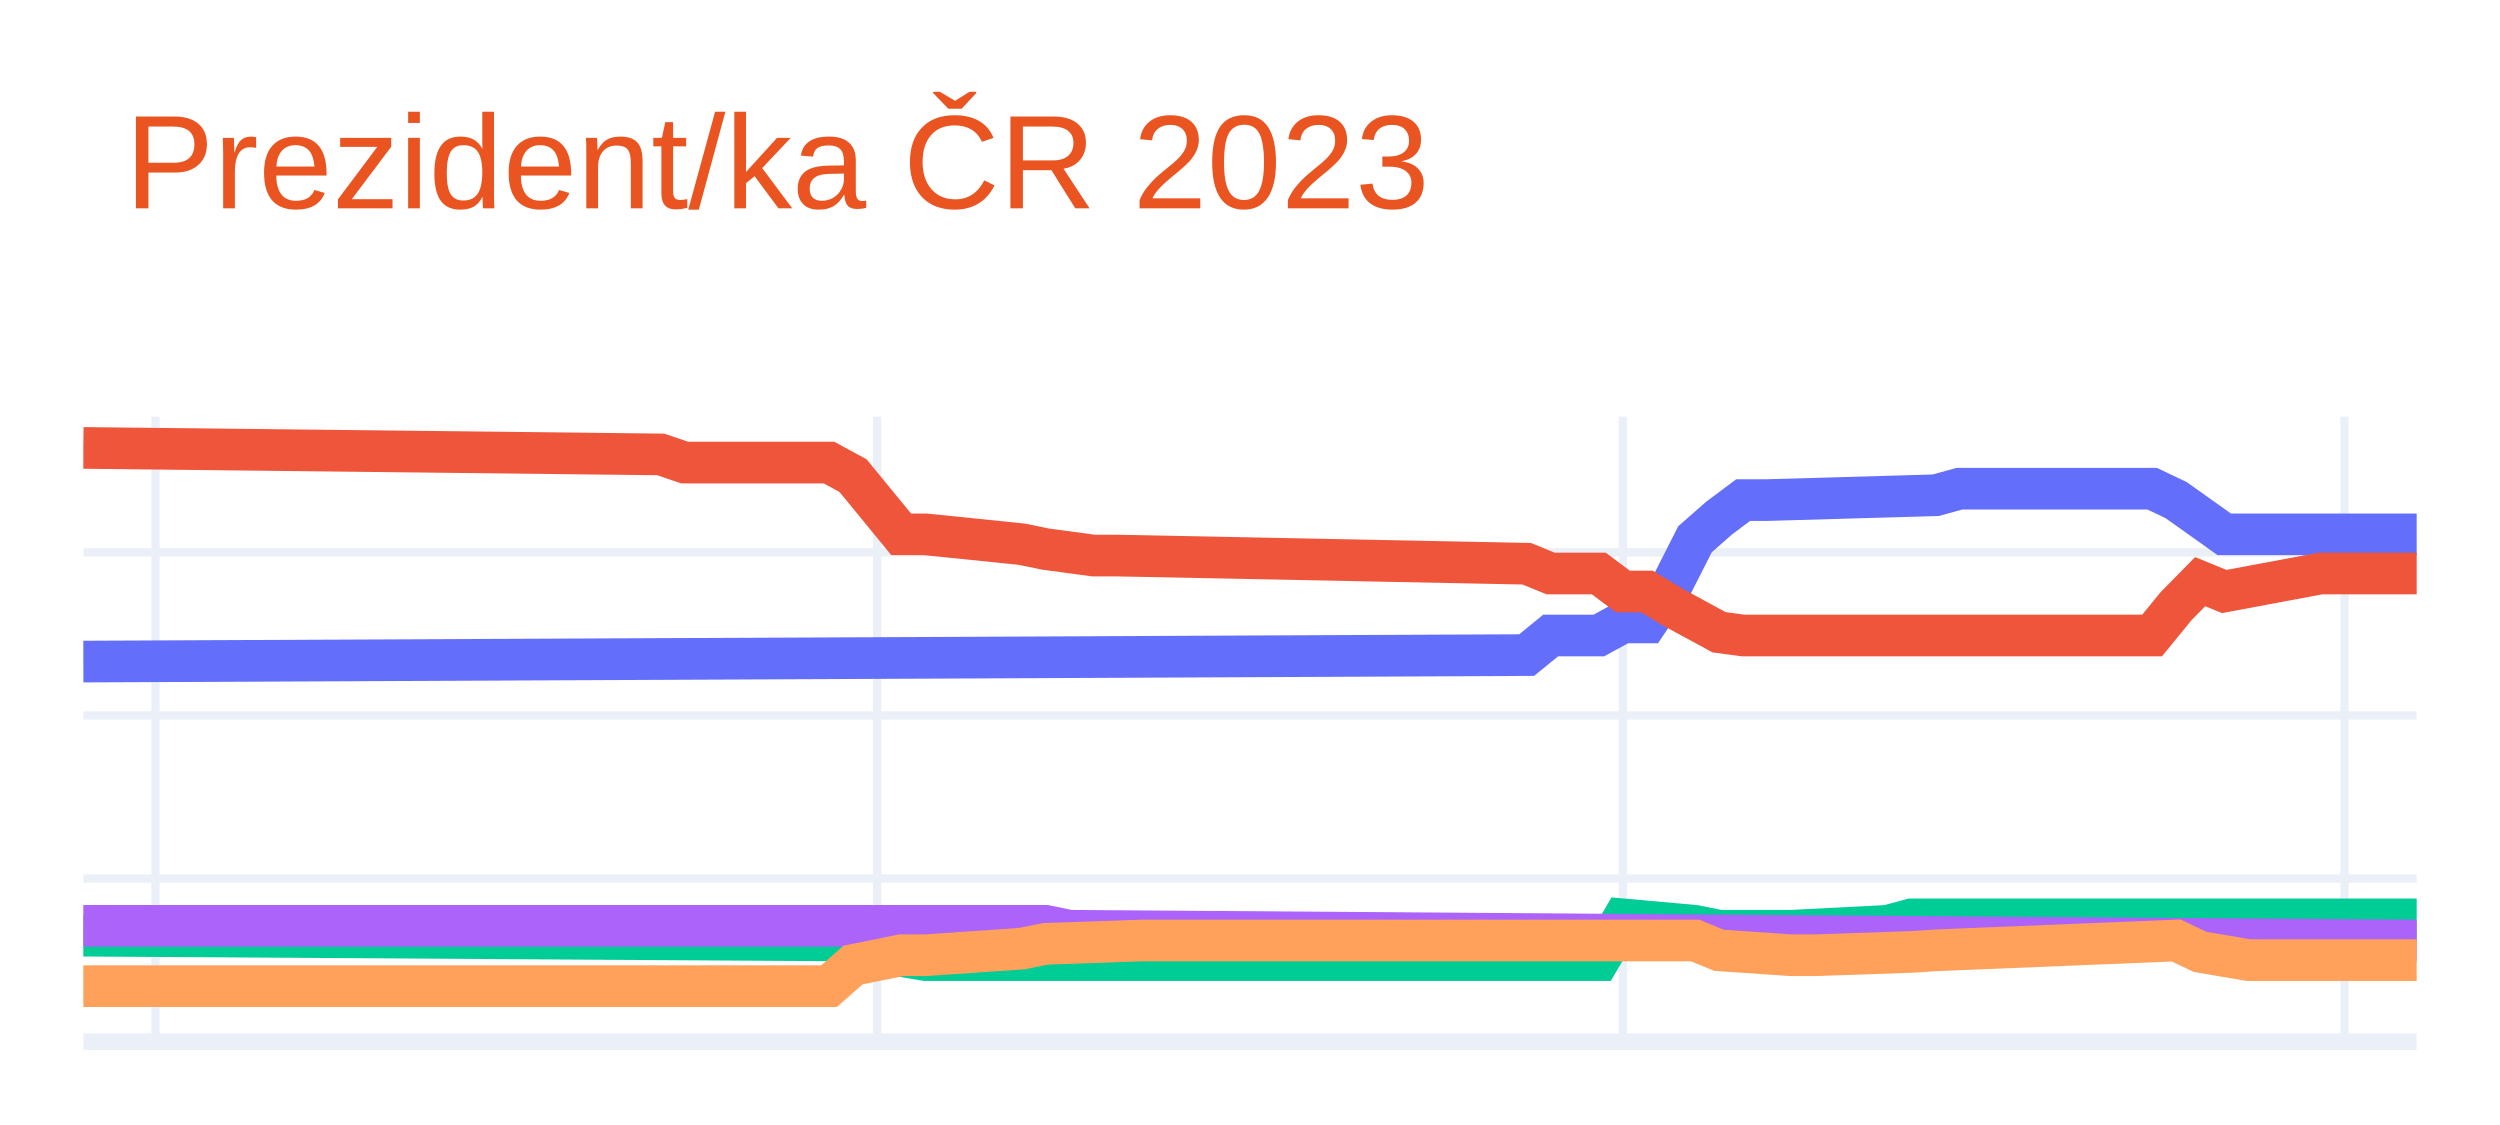
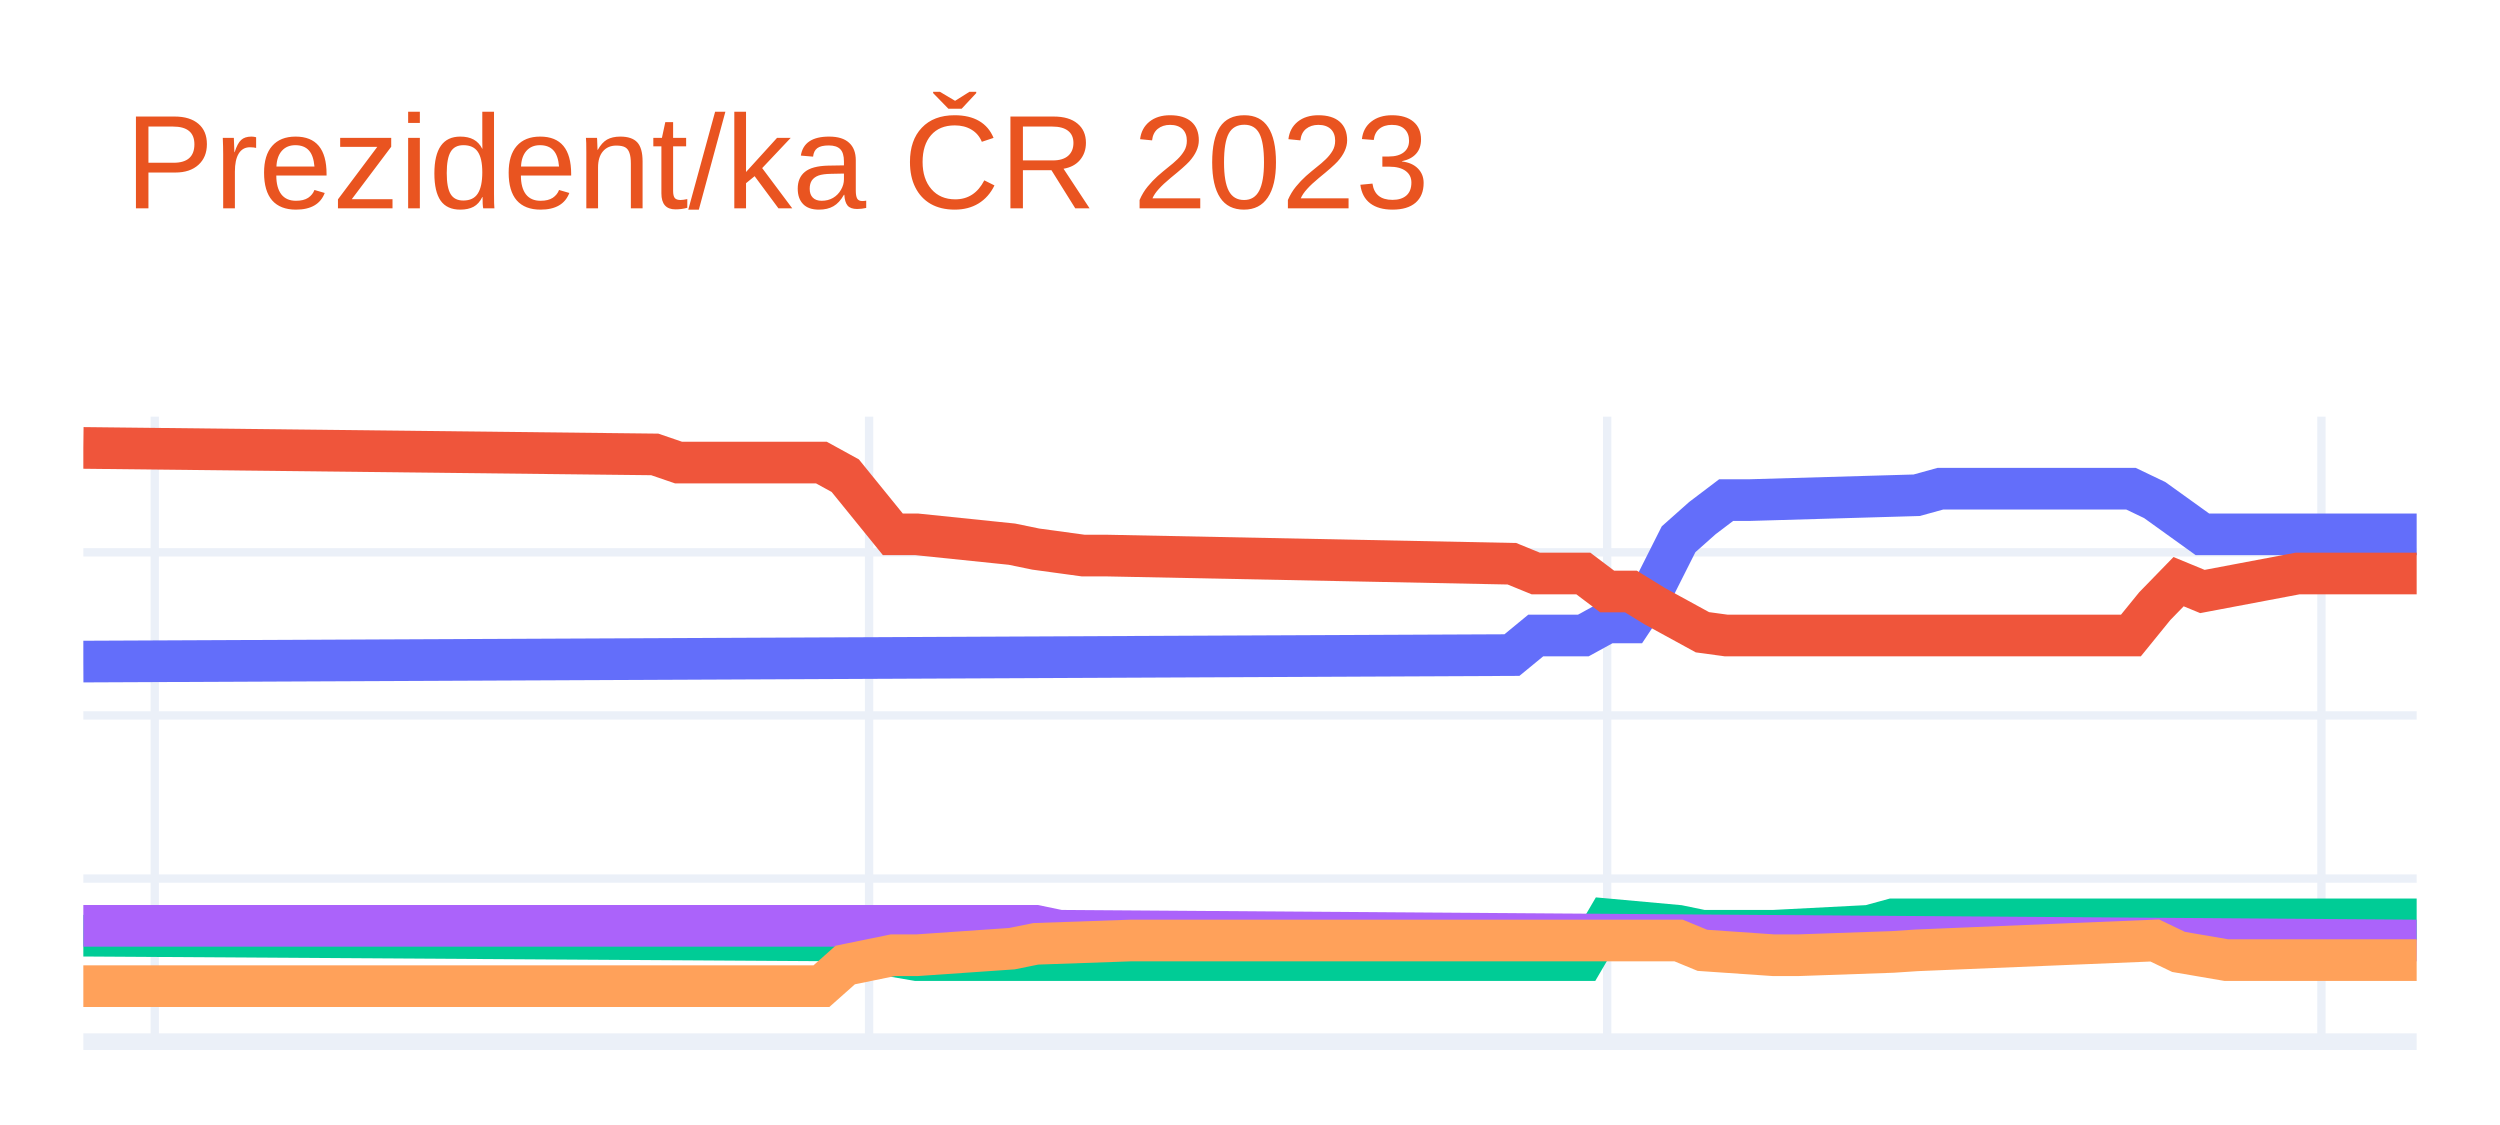
<svg xmlns="http://www.w3.org/2000/svg" class="main-svg" width="300" height="135" style="" viewBox="0 0 300 135">
  <rect x="0" y="0" width="300" height="135" style="fill: rgb(255, 255, 255); fill-opacity: 1;" />
-   <defs id="defs-5a9830">
+   <defs id="defs-f6c1de">
    <g class="clips">
-       <clipPath id="clip5a9830xyplot" class="plotclip">
+       <clipPath id="clipf6c1dexyplot" class="plotclip">
        <rect width="280" height="75" />
      </clipPath>
-       <clipPath class="axesclip" id="clip5a9830x">
+       <clipPath class="axesclip" id="clipf6c1dex">
        <rect x="10" y="0" width="280" height="135" />
      </clipPath>
-       <clipPath class="axesclip" id="clip5a9830y">
+       <clipPath class="axesclip" id="clipf6c1dey">
        <rect x="0" y="50" width="300" height="75" />
      </clipPath>
-       <clipPath class="axesclip" id="clip5a9830xy">
+       <clipPath class="axesclip" id="clipf6c1dexy">
        <rect x="10" y="50" width="280" height="75" />
      </clipPath>
    </g>
    <g class="gradients" />
    <g class="patterns" />
  </defs>
  <g class="bglayer" />
  <g class="layer-below">
    <g class="imagelayer" />
    <g class="shapelayer" />
  </g>
  <g class="cartesianlayer">
    <g class="subplot xy">
      <g class="layer-subplot">
        <g class="shapelayer" />
        <g class="imagelayer" />
      </g>
      <g class="minor-gridlayer">
        <g class="x" />
        <g class="y" />
      </g>
      <g class="gridlayer">
        <g class="x">
-           <path class="xgrid crisp" transform="translate(18.66,0)" d="M0,50v75" style="stroke: rgb(235, 240, 248); stroke-opacity: 1; stroke-width: 1px;" />
-           <path class="xgrid crisp" transform="translate(105.26,0)" d="M0,50v75" style="stroke: rgb(235, 240, 248); stroke-opacity: 1; stroke-width: 1px;" />
-           <path class="xgrid crisp" transform="translate(194.74,0)" d="M0,50v75" style="stroke: rgb(235, 240, 248); stroke-opacity: 1; stroke-width: 1px;" />
-           <path class="xgrid crisp" transform="translate(281.34,0)" d="M0,50v75" style="stroke: rgb(235, 240, 248); stroke-opacity: 1; stroke-width: 1px;" />
+           <path class="xgrid crisp" transform="translate(18.57,0)" d="M0,50v75" style="stroke: rgb(235, 240, 248); stroke-opacity: 1; stroke-width: 1px;" />
+           <path class="xgrid crisp" transform="translate(104.29,0)" d="M0,50v75" style="stroke: rgb(235, 240, 248); stroke-opacity: 1; stroke-width: 1px;" />
+           <path class="xgrid crisp" transform="translate(192.86,0)" d="M0,50v75" style="stroke: rgb(235, 240, 248); stroke-opacity: 1; stroke-width: 1px;" />
+           <path class="xgrid crisp" transform="translate(278.57,0)" d="M0,50v75" style="stroke: rgb(235, 240, 248); stroke-opacity: 1; stroke-width: 1px;" />
        </g>
        <g class="y">
          <path class="ygrid crisp" transform="translate(0,105.43)" d="M10,0h280" style="stroke: rgb(235, 240, 248); stroke-opacity: 1; stroke-width: 1px;" />
          <path class="ygrid crisp" transform="translate(0,85.85)" d="M10,0h280" style="stroke: rgb(235, 240, 248); stroke-opacity: 1; stroke-width: 1px;" />
          <path class="ygrid crisp" transform="translate(0,66.28)" d="M10,0h280" style="stroke: rgb(235, 240, 248); stroke-opacity: 1; stroke-width: 1px;" />
        </g>
      </g>
      <g class="zerolinelayer">
        <path class="yzl zl crisp" transform="translate(0,125)" d="M10,0h280" style="stroke: rgb(235, 240, 248); stroke-opacity: 1; stroke-width: 2px;" />
      </g>
      <path class="xlines-below" />
      <path class="ylines-below" />
      <g class="overlines-below" />
      <g class="xaxislayer-below" />
      <g class="yaxislayer-below" />
      <g class="overaxes-below" />
-       <g class="plot" transform="translate(10,50)" clip-path="url(#clip5a9830xyplot)">
+       <g class="plot" transform="translate(10,50)" clip-path="url(#clipf6c1dexyplot)">
        <g class="scatterlayer mlayer">
-           <g class="trace scatter trace55c30f" style="stroke-miterlimit: 2; opacity: 1;">
+           <g class="trace scatter trace0f55cf" style="stroke-miterlimit: 2; opacity: 1;">
            <g class="fills" />
            <g class="errorbars" />
            <g class="lines">
-               <path class="js-line" d="M0,29.39L173.2,28.61L176.08,26.26L181.86,26.26L184.74,24.69L187.63,24.69L190.52,20.39L193.4,14.71L196.29,12.17L199.18,10.01L202.06,10.01L222.27,9.43L225.15,8.64L248.25,8.64L251.13,10.01L256.91,14.12L259.79,14.12L280,14.12" style="vector-effect: non-scaling-stroke; fill: none; stroke: rgb(99, 110, 250); stroke-opacity: 1; stroke-width: 5px; opacity: 1;" />
+               <path class="js-line" d="M0,29.39L171.43,28.61L174.29,26.26L180,26.26L182.86,24.69L185.71,24.69L188.57,20.39L191.43,14.71L194.29,12.17L197.14,10.01L200,10.01L220,9.43L222.86,8.64L245.71,8.64L248.57,10.01L254.29,14.12L257.14,14.12L280,14.12" style="vector-effect: non-scaling-stroke; fill: none; stroke: rgb(99, 110, 250); stroke-opacity: 1; stroke-width: 5px; opacity: 1;" />
            </g>
            <g class="points" />
            <g class="text" />
          </g>
-           <g class="trace scatter trace2f3beb" style="stroke-miterlimit: 2; opacity: 1;">
+           <g class="trace scatter trace84c854" style="stroke-miterlimit: 2; opacity: 1;">
            <g class="fills" />
            <g class="errorbars" />
            <g class="lines">
-               <path class="js-line" d="M0,3.75L69.28,4.53L72.16,5.51L89.48,5.51L92.37,7.08L98.14,14.12L101.03,14.12L112.58,15.3L115.46,15.89L121.24,16.67L124.12,16.67L173.2,17.65L176.08,18.82L181.86,18.82L184.74,20.98L187.63,20.98L190.52,22.74L196.29,25.87L199.18,26.26L248.25,26.26L251.13,22.74L254.02,19.8L256.91,20.98L268.45,18.82L271.34,18.82L280,18.82" style="vector-effect: non-scaling-stroke; fill: none; stroke: rgb(239, 85, 59); stroke-opacity: 1; stroke-width: 5px; opacity: 1;" />
+               <path class="js-line" d="M0,3.75L68.57,4.53L71.43,5.51L88.57,5.51L91.43,7.08L97.14,14.12L100,14.12L111.43,15.3L114.29,15.89L120,16.67L122.86,16.67L171.43,17.65L174.29,18.82L180,18.82L182.86,20.98L185.71,20.98L188.57,22.74L194.29,25.87L197.14,26.26L245.71,26.26L248.57,22.74L251.43,19.8L254.29,20.98L265.71,18.82L268.57,18.82L280,18.82" style="vector-effect: non-scaling-stroke; fill: none; stroke: rgb(239, 85, 59); stroke-opacity: 1; stroke-width: 5px; opacity: 1;" />
            </g>
            <g class="points" />
            <g class="text" />
          </g>
-           <g class="trace scatter trace0339f0" style="stroke-miterlimit: 2; opacity: 1;">
+           <g class="trace scatter tracec468f0" style="stroke-miterlimit: 2; opacity: 1;">
            <g class="fills" />
            <g class="errorbars" />
            <g class="lines">
-               <path class="js-line" d="M0,62.28L92.37,62.86L95.26,64.23L101.03,65.21L103.92,65.21L181.86,65.21L184.74,60.32L193.4,61.1L196.29,61.69L202.06,61.69L204.95,61.69L216.49,61.1L219.38,60.32L280,60.32" style="vector-effect: non-scaling-stroke; fill: none; stroke: rgb(0, 204, 150); stroke-opacity: 1; stroke-width: 5px; opacity: 1;" />
+               <path class="js-line" d="M0,62.28L91.43,62.86L94.29,64.23L100,65.21L102.86,65.21L180,65.21L182.86,60.32L191.43,61.1L194.29,61.69L200,61.69L202.86,61.69L214.29,61.1L217.14,60.32L280,60.32" style="vector-effect: non-scaling-stroke; fill: none; stroke: rgb(0, 204, 150); stroke-opacity: 1; stroke-width: 5px; opacity: 1;" />
            </g>
            <g class="points" />
            <g class="text" />
          </g>
-           <g class="trace scatter trace95f475" style="stroke-miterlimit: 2; opacity: 1;">
+           <g class="trace scatter trace933d68" style="stroke-miterlimit: 2; opacity: 1;">
            <g class="fills" />
            <g class="errorbars" />
            <g class="lines">
-               <path class="js-line" d="M0,61.1L115.46,61.1L118.35,61.69L280,62.86" style="vector-effect: non-scaling-stroke; fill: none; stroke: rgb(171, 99, 250); stroke-opacity: 1; stroke-width: 5px; opacity: 1;" />
+               <path class="js-line" d="M0,61.1L114.29,61.1L117.14,61.69L280,62.86" style="vector-effect: non-scaling-stroke; fill: none; stroke: rgb(171, 99, 250); stroke-opacity: 1; stroke-width: 5px; opacity: 1;" />
            </g>
            <g class="points" />
            <g class="text" />
          </g>
-           <g class="trace scatter traceae72bf" style="stroke-miterlimit: 2; opacity: 1;">
+           <g class="trace scatter tracec22097" style="stroke-miterlimit: 2; opacity: 1;">
            <g class="fills" />
            <g class="errorbars" />
            <g class="lines">
-               <path class="js-line" d="M0,68.34L89.48,68.34L92.37,65.8L98.14,64.63L101.03,64.63L112.58,63.84L115.46,63.26L127.01,62.86L129.9,62.86L193.4,62.86L196.29,64.04L204.95,64.63L207.84,64.63L219.38,64.23L222.27,64.04L251.13,62.86L254.02,64.23L259.79,65.21L262.68,65.21L280,65.21" style="vector-effect: non-scaling-stroke; fill: none; stroke: rgb(255, 161, 90); stroke-opacity: 1; stroke-width: 5px; opacity: 1;" />
+               <path class="js-line" d="M0,68.34L88.57,68.34L91.43,65.8L97.14,64.63L100,64.63L111.43,63.84L114.29,63.26L125.71,62.86L128.57,62.86L191.43,62.86L194.29,64.04L202.86,64.63L205.71,64.63L217.14,64.23L220,64.04L248.57,62.86L251.43,64.23L257.14,65.21L260,65.21L280,65.21" style="vector-effect: non-scaling-stroke; fill: none; stroke: rgb(255, 161, 90); stroke-opacity: 1; stroke-width: 5px; opacity: 1;" />
            </g>
            <g class="points" />
            <g class="text" />
          </g>
        </g>
      </g>
      <g class="overplot" />
      <path class="xlines-above crisp" d="M0,0" style="fill: none;" />
      <path class="ylines-above crisp" d="M0,0" style="fill: none;" />
      <g class="overlines-above" />
      <g class="xaxislayer-above" />
      <g class="yaxislayer-above" />
      <g class="overaxes-above" />
    </g>
  </g>
  <g class="polarlayer" />
  <g class="smithlayer" />
  <g class="ternarylayer" />
  <g class="geolayer" />
  <g class="funnelarealayer" />
  <g class="pielayer" />
  <g class="iciclelayer" />
  <g class="treemaplayer" />
  <g class="sunburstlayer" />
  <g class="glimages" />
-   <defs id="topdefs-5a9830">
+   <defs id="topdefs-f6c1de">
    <g class="clips" />
  </defs>
  <g class="layer-above">
    <g class="imagelayer" />
    <g class="shapelayer" />
  </g>
  <g class="infolayer">
    <g class="g-gtitle">
      <text class="gtitle" x="15" y="25" text-anchor="start" dy="0em" style="font-family: Ubuntu, verdana, arial, sans-serif; font-size: 16px; fill: rgb(233, 84, 32); opacity: 1; font-weight: normal; white-space: pre;">Prezident/ka ČR 2023</text>
    </g>
    <g class="g-xtitle" />
    <g class="g-ytitle" />
  </g>
</svg>
